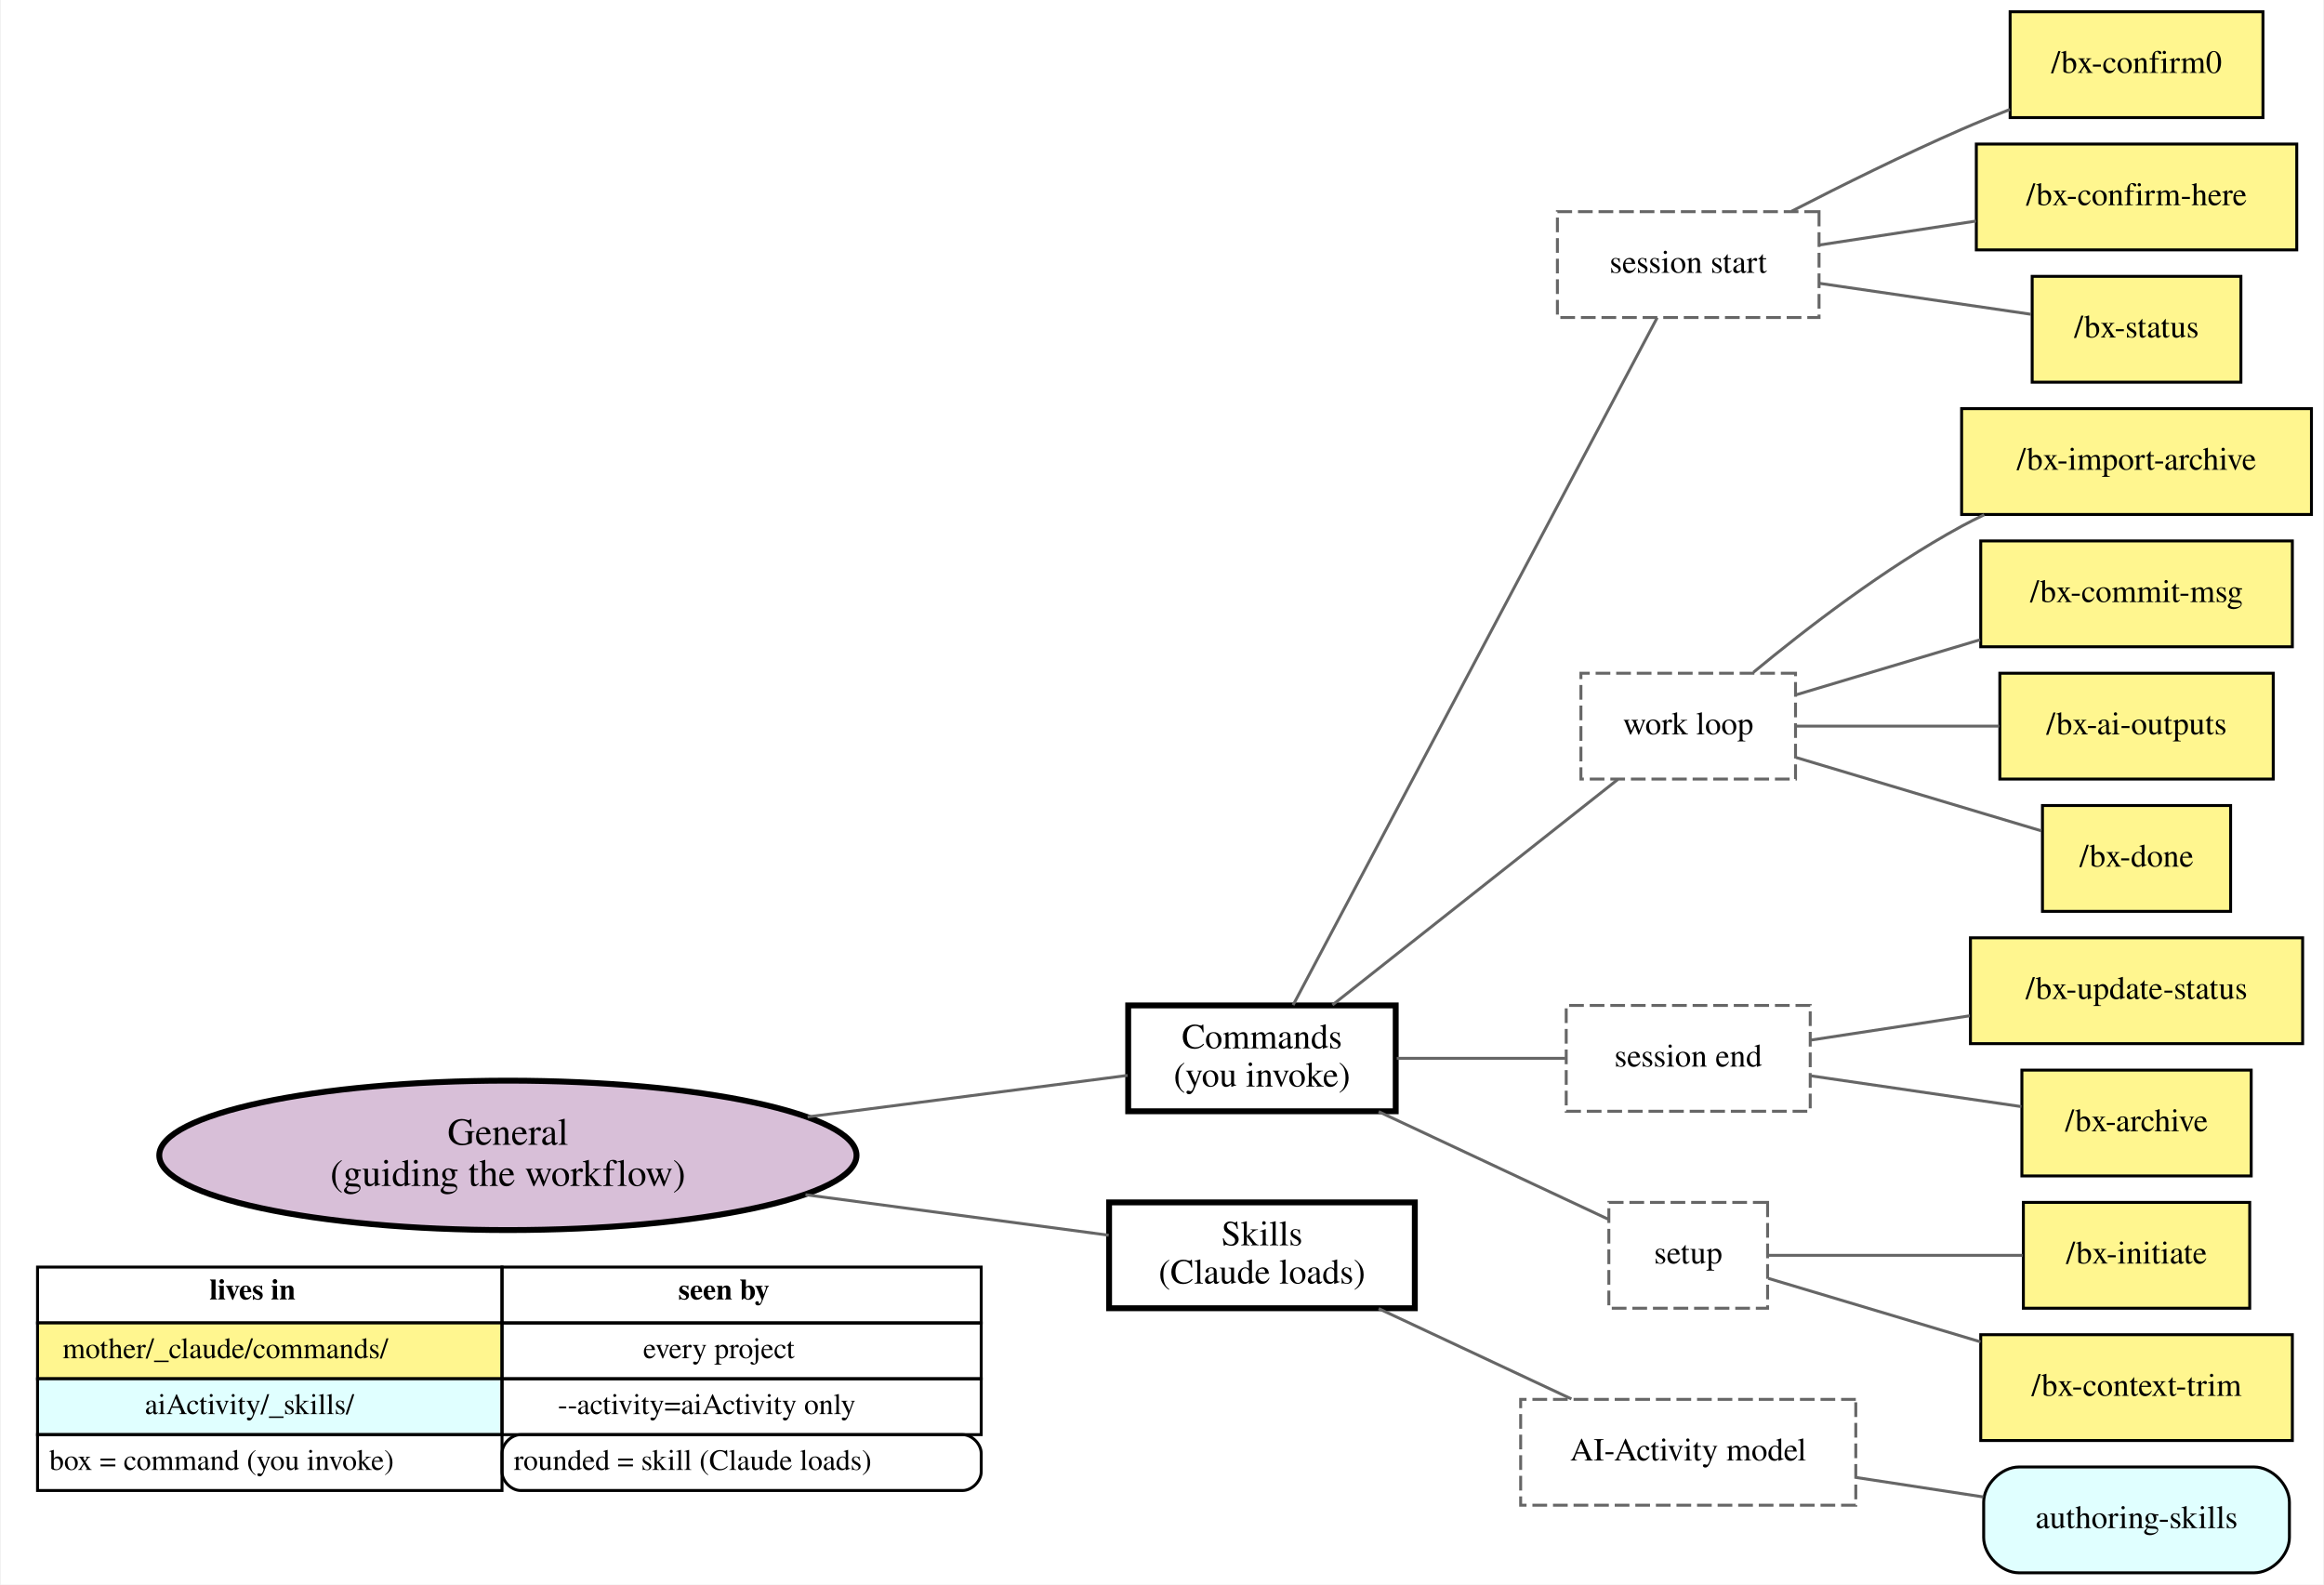
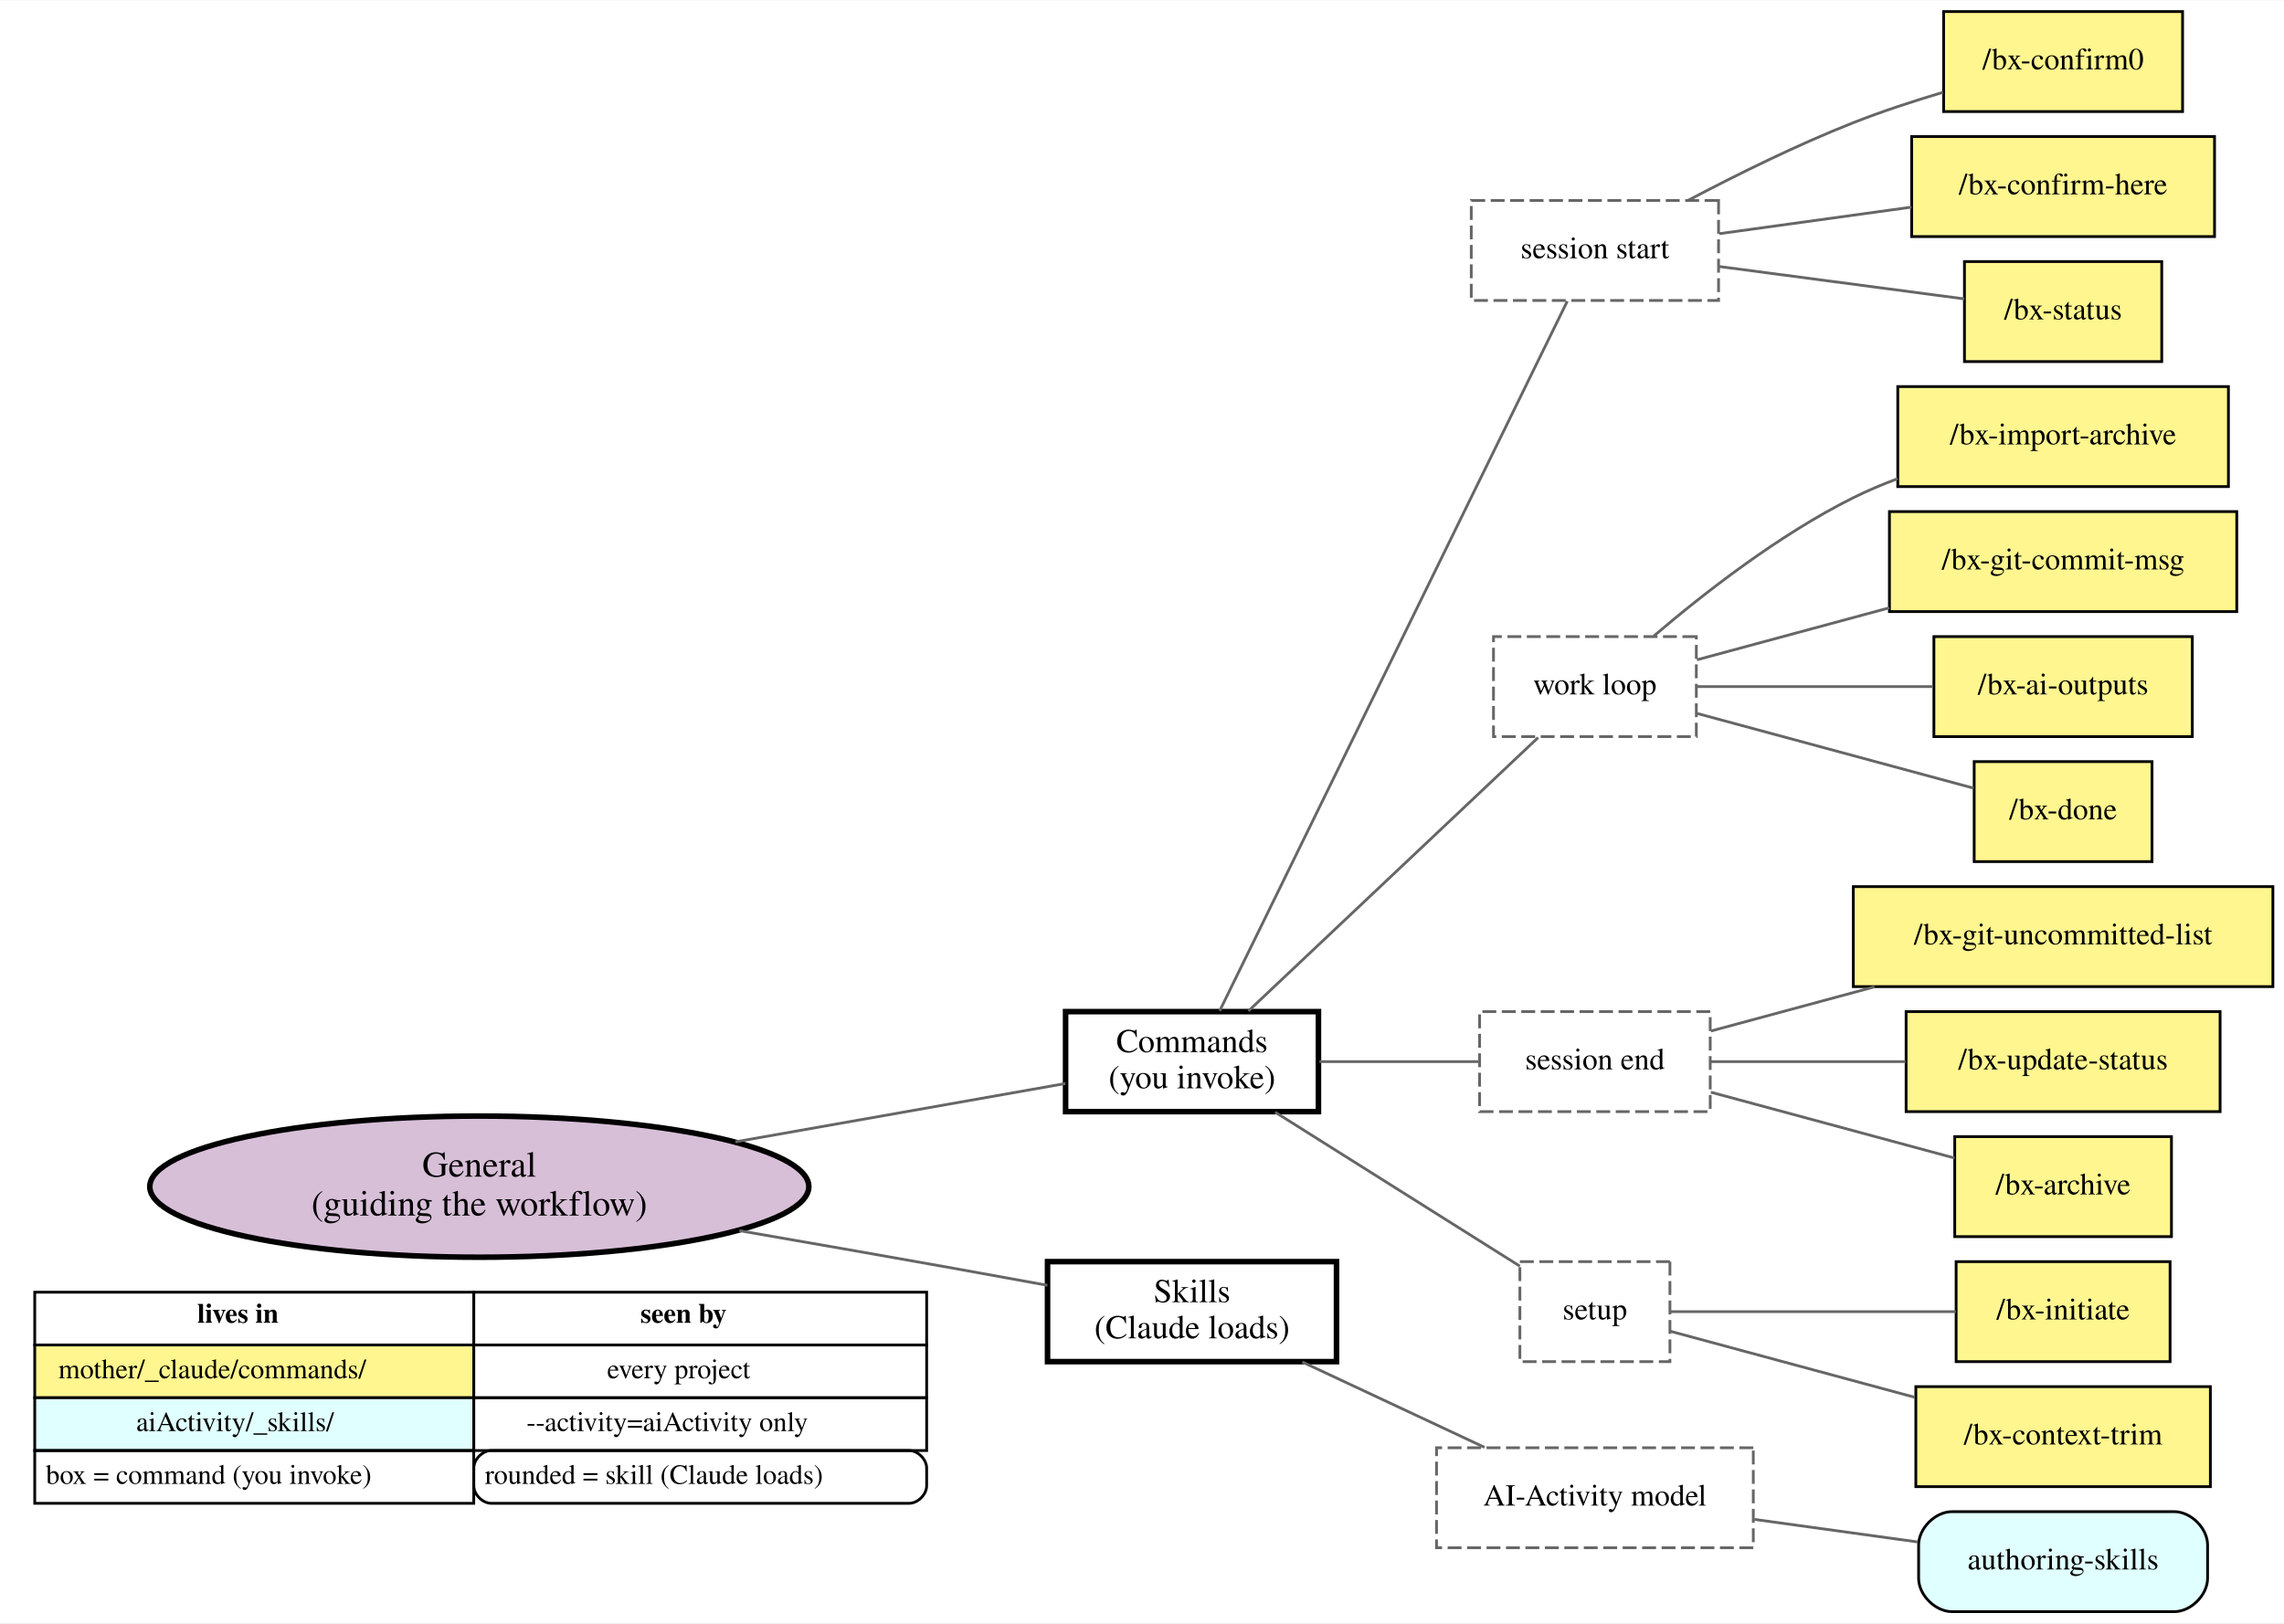
- <svg xmlns="http://www.w3.org/2000/svg" width="792pt" height="540pt" viewBox="0 0 790.00 539.00">
-   <g id="graph0" class="graph" transform="scale(1 1) rotate(0) translate(4 535)">
-     <polygon fill="white" stroke="transparent" points="-4,4 -4,-535 786,-535 786,4 -4,4" />
+ <svg xmlns="http://www.w3.org/2000/svg" width="792pt" height="563pt" viewBox="0 0 822.00 584.00">
+   <g id="graph0" class="graph" transform="scale(1 1) rotate(0) translate(4 580)">
+     <polygon fill="white" stroke="transparent" points="-4,4 -4,-580 818,-580 818,4 -4,4" />
    <g id="node1" class="node">
-       <ellipse fill="thistle" stroke="black" stroke-width="2" cx="168.5" cy="-142" rx="118.59" ry="25.41" />
-       <text text-anchor="middle" x="168.5" y="-145.6" font-family="Times,serif" font-size="13.00">General</text>
-       <text text-anchor="middle" x="168.5" y="-131.6" font-family="Times,serif" font-size="13.00">(guiding the workflow)</text>
+       <ellipse fill="thistle" stroke="black" stroke-width="2" cx="168.5" cy="-153" rx="118.59" ry="25.41" />
+       <text text-anchor="middle" x="168.5" y="-156.6" font-family="Times,serif" font-size="13.00">General</text>
+       <text text-anchor="middle" x="168.5" y="-142.6" font-family="Times,serif" font-size="13.00">(guiding the workflow)</text>
    </g>
    <g id="node2" class="node">
-       <polygon fill="none" stroke="black" stroke-width="2" points="470.5,-193 379.5,-193 379.5,-157 470.5,-157 470.5,-193" />
-       <text text-anchor="middle" x="425" y="-178.4" font-family="Times,serif" font-size="12.00">Commands</text>
-       <text text-anchor="middle" x="425" y="-165.4" font-family="Times,serif" font-size="12.00">(you invoke)</text>
+       <polygon fill="none" stroke="black" stroke-width="2" points="470.5,-216 379.5,-216 379.5,-180 470.5,-180 470.5,-216" />
+       <text text-anchor="middle" x="425" y="-201.4" font-family="Times,serif" font-size="12.00">Commands</text>
+       <text text-anchor="middle" x="425" y="-188.4" font-family="Times,serif" font-size="12.00">(you invoke)</text>
    </g>
    <g id="edge1" class="edge">
-       <path fill="none" stroke="#666666" d="M270.45,-155.09C308.2,-159.98 349.18,-165.3 379.3,-169.2" />
+       <path fill="none" stroke="#666666" d="M260.66,-169.12C301.03,-176.26 346.67,-184.33 379.43,-190.12" />
    </g>
    <g id="node3" class="node">
      <polygon fill="none" stroke="black" stroke-width="2" points="477,-126 373,-126 373,-90 477,-90 477,-126" />
      <text text-anchor="middle" x="425" y="-111.4" font-family="Times,serif" font-size="12.00">Skills</text>
      <text text-anchor="middle" x="425" y="-98.4" font-family="Times,serif" font-size="12.00">(Claude loads)</text>
    </g>
    <g id="edge2" class="edge">
-       <path fill="none" stroke="#666666" d="M269.72,-128.61C305.05,-123.89 343.3,-118.78 372.87,-114.83" />
+       <path fill="none" stroke="#666666" d="M262.12,-137.14C286.49,-132.92 312.74,-128.33 337,-124 348.64,-121.92 361.15,-119.65 372.95,-117.48" />
    </g>
-     <g id="node21" class="node">
-       <polygon fill="none" stroke="black" points="8.5,-85 8.5,-104 166.5,-104 166.5,-85 8.5,-85" />
-       <text text-anchor="start" x="67" y="-93" font-family="Times,serif" font-weight="bold" font-size="10.00">lives in</text>
-       <polygon fill="none" stroke="black" points="166.5,-85 166.5,-104 329.5,-104 329.5,-85 166.5,-85" />
-       <text text-anchor="start" x="226.5" y="-93" font-family="Times,serif" font-weight="bold" font-size="10.00">seen by</text>
-       <polygon fill="#fff68f" stroke="transparent" points="8.5,-66 8.5,-85 166.5,-85 166.5,-66 8.5,-66" />
-       <polygon fill="none" stroke="black" points="8.5,-66 8.5,-85 166.5,-85 166.5,-66 8.5,-66" />
-       <text text-anchor="start" x="17" y="-73" font-family="Times,serif" font-size="10.00">mother/_claude/commands/</text>
-       <polygon fill="none" stroke="black" points="166.5,-66 166.5,-85 329.5,-85 329.5,-66 166.5,-66" />
-       <text text-anchor="start" x="214.5" y="-73" font-family="Times,serif" font-size="10.00">every project</text>
-       <polygon fill="lightcyan" stroke="transparent" points="8.5,-47 8.5,-66 166.5,-66 166.5,-47 8.5,-47" />
-       <polygon fill="none" stroke="black" points="8.5,-47 8.5,-66 166.5,-66 166.5,-47 8.5,-47" />
-       <text text-anchor="start" x="45" y="-54" font-family="Times,serif" font-size="10.00">aiActivity/_skills/</text>
-       <polygon fill="none" stroke="black" points="166.5,-47 166.5,-66 329.5,-66 329.5,-47 166.5,-47" />
-       <text text-anchor="start" x="185.5" y="-54" font-family="Times,serif" font-size="10.00">--activity=aiActivity only</text>
-       <polygon fill="none" stroke="black" points="8.5,-28 8.5,-47 166.5,-47 166.5,-28 8.5,-28" />
-       <text text-anchor="start" x="12.5" y="-35" font-family="Times,serif" font-size="10.00">box = command (you invoke)</text>
-       <path fill="none" stroke="black" d="M172.83,-28C172.83,-28 323.17,-28 323.17,-28 326.33,-28 329.5,-31.17 329.5,-34.33 329.5,-34.33 329.5,-40.67 329.5,-40.67 329.5,-43.83 326.33,-47 323.17,-47 323.17,-47 172.83,-47 172.83,-47 169.67,-47 166.5,-43.83 166.5,-40.67 166.5,-40.67 166.5,-34.33 166.5,-34.33 166.5,-31.17 169.67,-28 172.83,-28" />
-       <text text-anchor="start" x="170.5" y="-35" font-family="Times,serif" font-size="10.00">rounded = skill (Claude loads)</text>
+     <g id="node22" class="node">
+       <polygon fill="none" stroke="black" points="8.5,-96 8.5,-115 166.5,-115 166.5,-96 8.5,-96" />
+       <text text-anchor="start" x="67" y="-104" font-family="Times,serif" font-weight="bold" font-size="10.00">lives in</text>
+       <polygon fill="none" stroke="black" points="166.5,-96 166.5,-115 329.5,-115 329.5,-96 166.5,-96" />
+       <text text-anchor="start" x="226.5" y="-104" font-family="Times,serif" font-weight="bold" font-size="10.00">seen by</text>
+       <polygon fill="#fff68f" stroke="transparent" points="8.5,-77 8.5,-96 166.5,-96 166.5,-77 8.5,-77" />
+       <polygon fill="none" stroke="black" points="8.5,-77 8.5,-96 166.5,-96 166.5,-77 8.5,-77" />
+       <text text-anchor="start" x="17" y="-84" font-family="Times,serif" font-size="10.00">mother/_claude/commands/</text>
+       <polygon fill="none" stroke="black" points="166.5,-77 166.5,-96 329.5,-96 329.5,-77 166.5,-77" />
+       <text text-anchor="start" x="214.5" y="-84" font-family="Times,serif" font-size="10.00">every project</text>
+       <polygon fill="lightcyan" stroke="transparent" points="8.5,-58 8.5,-77 166.5,-77 166.5,-58 8.5,-58" />
+       <polygon fill="none" stroke="black" points="8.5,-58 8.5,-77 166.5,-77 166.5,-58 8.5,-58" />
+       <text text-anchor="start" x="45" y="-65" font-family="Times,serif" font-size="10.00">aiActivity/_skills/</text>
+       <polygon fill="none" stroke="black" points="166.5,-58 166.5,-77 329.5,-77 329.5,-58 166.5,-58" />
+       <text text-anchor="start" x="185.5" y="-65" font-family="Times,serif" font-size="10.00">--activity=aiActivity only</text>
+       <polygon fill="none" stroke="black" points="8.5,-39 8.5,-58 166.5,-58 166.5,-39 8.5,-39" />
+       <text text-anchor="start" x="12.5" y="-46" font-family="Times,serif" font-size="10.00">box = command (you invoke)</text>
+       <path fill="none" stroke="black" d="M172.83,-39C172.83,-39 323.17,-39 323.17,-39 326.33,-39 329.5,-42.17 329.5,-45.33 329.5,-45.33 329.5,-51.67 329.5,-51.67 329.5,-54.83 326.33,-58 323.17,-58 323.17,-58 172.83,-58 172.83,-58 169.67,-58 166.5,-54.83 166.5,-51.67 166.5,-51.67 166.5,-45.33 166.5,-45.33 166.5,-42.17 169.67,-39 172.83,-39" />
+       <text text-anchor="start" x="170.5" y="-46" font-family="Times,serif" font-size="10.00">rounded = skill (Claude loads)</text>
    </g>
    <g id="node4" class="node">
-       <polygon fill="none" stroke="#666666" stroke-dasharray="5,2" points="614.5,-463 525.5,-463 525.5,-427 614.5,-427 614.5,-463" />
-       <text text-anchor="middle" x="570" y="-442.2" font-family="Times,serif" font-size="11.00">session start</text>
+       <polygon fill="none" stroke="#666666" stroke-dasharray="5,2" points="614.5,-508 525.5,-508 525.5,-472 614.5,-472 614.5,-508" />
+       <text text-anchor="middle" x="570" y="-487.2" font-family="Times,serif" font-size="11.00">session start</text>
    </g>
    <g id="edge3" class="edge">
-       <path fill="none" stroke="#666666" d="M435.6,-193.13C461.66,-242.32 533.44,-377.85 559.44,-426.94" />
+       <path fill="none" stroke="#666666" d="M434.95,-216.27C460.63,-268.71 534.38,-419.31 560.06,-471.74" />
    </g>
    <g id="node8" class="node">
-       <polygon fill="none" stroke="#666666" stroke-dasharray="5,2" points="606.5,-306 533.5,-306 533.5,-270 606.5,-270 606.5,-306" />
-       <text text-anchor="middle" x="570" y="-285.2" font-family="Times,serif" font-size="11.00">work loop</text>
+       <polygon fill="none" stroke="#666666" stroke-dasharray="5,2" points="606.5,-351 533.5,-351 533.5,-315 606.5,-315 606.5,-351" />
+       <text text-anchor="middle" x="570" y="-330.2" font-family="Times,serif" font-size="11.00">work loop</text>
    </g>
    <g id="edge7" class="edge">
-       <path fill="none" stroke="#666666" d="M448.98,-193.16C475.66,-214.24 519.42,-248.82 546.08,-269.89" />
+       <path fill="none" stroke="#666666" d="M445.29,-216.21C472.58,-241.97 522.19,-288.81 549.56,-314.65" />
    </g>
    <g id="node13" class="node">
-       <polygon fill="none" stroke="#666666" stroke-dasharray="5,2" points="611.5,-193 528.5,-193 528.5,-157 611.5,-157 611.5,-193" />
-       <text text-anchor="middle" x="570" y="-172.2" font-family="Times,serif" font-size="11.00">session end</text>
+       <polygon fill="none" stroke="#666666" stroke-dasharray="5,2" points="611.5,-216 528.5,-216 528.5,-180 611.5,-180 611.5,-216" />
+       <text text-anchor="middle" x="570" y="-195.2" font-family="Times,serif" font-size="11.00">session end</text>
    </g>
    <g id="edge12" class="edge">
-       <path fill="none" stroke="#666666" d="M470.85,-175C489.2,-175 510.28,-175 528.19,-175" />
+       <path fill="none" stroke="#666666" d="M470.85,-198C489.2,-198 510.28,-198 528.19,-198" />
    </g>
-     <g id="node16" class="node">
+     <g id="node17" class="node">
      <polygon fill="none" stroke="#666666" stroke-dasharray="5,2" points="597,-126 543,-126 543,-90 597,-90 597,-126" />
      <text text-anchor="middle" x="570" y="-105.2" font-family="Times,serif" font-size="11.00">setup</text>
    </g>
-     <g id="edge15" class="edge">
-       <path fill="none" stroke="#666666" d="M464.7,-156.87C489.51,-145.24 521.06,-130.46 542.92,-120.22" />
+     <g id="edge16" class="edge">
+       <path fill="none" stroke="#666666" d="M454.94,-179.79C480.73,-163.56 518.13,-140.02 542.99,-124.37" />
    </g>
-     <g id="node19" class="node">
+     <g id="node20" class="node">
      <polygon fill="none" stroke="#666666" stroke-dasharray="5,2" points="627,-59 513,-59 513,-23 627,-23 627,-59" />
      <text text-anchor="middle" x="570" y="-38.2" font-family="Times,serif" font-size="11.00">AI-Activity model</text>
    </g>
-     <g id="edge18" class="edge">
+     <g id="edge19" class="edge">
      <path fill="none" stroke="#666666" d="M464.7,-89.87C485.05,-80.34 509.92,-68.68 530.27,-59.15" />
    </g>
    <g id="node5" class="node">
-       <polygon fill="#fff68f" stroke="black" points="765.5,-531 679.5,-531 679.5,-495 765.5,-495 765.5,-531" />
-       <text text-anchor="middle" x="722.5" y="-510.2" font-family="Times,serif" font-size="11.00">/bx-confirm0</text>
+       <polygon fill="#fff68f" stroke="black" points="781.5,-576 695.5,-576 695.5,-540 781.5,-540 781.5,-576" />
+       <text text-anchor="middle" x="738.5" y="-555.2" font-family="Times,serif" font-size="11.00">/bx-confirm0</text>
    </g>
    <g id="edge4" class="edge">
-       <path fill="none" stroke="#666666" d="M605.11,-463.12C622.28,-471.96 643.53,-482.5 663,-491 668.27,-493.3 673.87,-495.59 679.43,-497.78" />
+       <path fill="none" stroke="#666666" d="M603.57,-508.05C620.89,-517.19 642.73,-528.01 663,-536 673.29,-540.05 684.63,-543.77 695.29,-546.94" />
    </g>
    <g id="node6" class="node">
-       <polygon fill="#fff68f" stroke="black" points="777,-486 668,-486 668,-450 777,-450 777,-486" />
-       <text text-anchor="middle" x="722.5" y="-465.2" font-family="Times,serif" font-size="11.00">/bx-confirm-here</text>
+       <polygon fill="#fff68f" stroke="black" points="793,-531 684,-531 684,-495 793,-495 793,-531" />
+       <text text-anchor="middle" x="738.5" y="-510.2" font-family="Times,serif" font-size="11.00">/bx-confirm-here</text>
    </g>
    <g id="edge5" class="edge">
-       <path fill="none" stroke="#666666" d="M614.53,-451.65C631.2,-454.2 650.41,-457.14 667.91,-459.81" />
+       <path fill="none" stroke="#666666" d="M614.75,-496.04C635.94,-498.97 661.59,-502.51 683.94,-505.6" />
    </g>
    <g id="node7" class="node">
-       <polygon fill="#fff68f" stroke="black" points="758,-441 687,-441 687,-405 758,-405 758,-441" />
-       <text text-anchor="middle" x="722.5" y="-420.2" font-family="Times,serif" font-size="11.00">/bx-status</text>
+       <polygon fill="#fff68f" stroke="black" points="774,-486 703,-486 703,-450 774,-450 774,-486" />
+       <text text-anchor="middle" x="738.5" y="-465.2" font-family="Times,serif" font-size="11.00">/bx-status</text>
    </g>
    <g id="edge6" class="edge">
-       <path fill="none" stroke="#666666" d="M614.53,-438.64C637.45,-435.29 665.17,-431.23 686.65,-428.09" />
+       <path fill="none" stroke="#666666" d="M614.75,-484.22C642.3,-480.58 677.38,-475.94 702.97,-472.56" />
    </g>
    <g id="node9" class="node">
-       <polygon fill="#fff68f" stroke="black" points="782,-396 663,-396 663,-360 782,-360 782,-396" />
-       <text text-anchor="middle" x="722.5" y="-375.2" font-family="Times,serif" font-size="11.00">/bx-import-archive</text>
+       <polygon fill="#fff68f" stroke="black" points="798,-441 679,-441 679,-405 798,-405 798,-441" />
+       <text text-anchor="middle" x="738.5" y="-420.2" font-family="Times,serif" font-size="11.00">/bx-import-archive</text>
    </g>
    <g id="edge8" class="edge">
-       <path fill="none" stroke="#666666" d="M592.16,-306.3C610.1,-321.15 637,-341.86 663,-356 665.48,-357.35 668.06,-358.65 670.69,-359.9" />
+       <path fill="none" stroke="#666666" d="M591.18,-351.19C608.97,-366.38 636.15,-387.64 663,-401 668.07,-403.52 673.48,-405.81 678.99,-407.87" />
    </g>
    <g id="node10" class="node">
-       <polygon fill="#fff68f" stroke="black" points="775.5,-351 669.5,-351 669.5,-315 775.5,-315 775.5,-351" />
-       <text text-anchor="middle" x="722.5" y="-330.2" font-family="Times,serif" font-size="11.00">/bx-commit-msg</text>
+       <polygon fill="#fff68f" stroke="black" points="801,-396 676,-396 676,-360 801,-360 801,-396" />
+       <text text-anchor="middle" x="738.5" y="-375.2" font-family="Times,serif" font-size="11.00">/bx-git-commit-msg</text>
    </g>
    <g id="edge9" class="edge">
-       <path fill="none" stroke="#666666" d="M606.67,-298.66C625.35,-304.25 648.6,-311.2 669.27,-317.38" />
+       <path fill="none" stroke="#666666" d="M606.72,-342.65C626.88,-348.1 652.64,-355.06 675.95,-361.36" />
    </g>
    <g id="node11" class="node">
-       <polygon fill="#fff68f" stroke="black" points="769,-306 676,-306 676,-270 769,-270 769,-306" />
-       <text text-anchor="middle" x="722.5" y="-285.2" font-family="Times,serif" font-size="11.00">/bx-ai-outputs</text>
+       <polygon fill="#fff68f" stroke="black" points="785,-351 692,-351 692,-315 785,-315 785,-351" />
+       <text text-anchor="middle" x="738.5" y="-330.2" font-family="Times,serif" font-size="11.00">/bx-ai-outputs</text>
    </g>
    <g id="edge10" class="edge">
-       <path fill="none" stroke="#666666" d="M606.67,-288C627.35,-288 653.62,-288 675.81,-288" />
+       <path fill="none" stroke="#666666" d="M606.72,-333C631.56,-333 664.9,-333 691.7,-333" />
    </g>
    <g id="node12" class="node">
-       <polygon fill="#fff68f" stroke="black" points="754.5,-261 690.5,-261 690.5,-225 754.5,-225 754.5,-261" />
-       <text text-anchor="middle" x="722.5" y="-240.2" font-family="Times,serif" font-size="11.00">/bx-done</text>
+       <polygon fill="#fff68f" stroke="black" points="770.5,-306 706.5,-306 706.5,-270 770.5,-270 770.5,-306" />
+       <text text-anchor="middle" x="738.5" y="-285.2" font-family="Times,serif" font-size="11.00">/bx-done</text>
    </g>
    <g id="edge11" class="edge">
-       <path fill="none" stroke="#666666" d="M606.67,-277.34C632.05,-269.75 665.83,-259.65 690.17,-252.37" />
+       <path fill="none" stroke="#666666" d="M606.72,-323.35C636.34,-315.34 678.04,-304.07 706.32,-296.43" />
    </g>
    <g id="node14" class="node">
-       <polygon fill="#fff68f" stroke="black" points="779,-216 666,-216 666,-180 779,-180 779,-216" />
-       <text text-anchor="middle" x="722.5" y="-195.2" font-family="Times,serif" font-size="11.00">/bx-update-status</text>
+       <polygon fill="#fff68f" stroke="black" points="814,-261 663,-261 663,-225 814,-225 814,-261" />
+       <text text-anchor="middle" x="738.5" y="-240.2" font-family="Times,serif" font-size="11.00">/bx-git-uncommitted-list</text>
    </g>
    <g id="edge13" class="edge">
-       <path fill="none" stroke="#666666" d="M611.73,-181.22C628.35,-183.77 647.85,-186.74 665.77,-189.48" />
+       <path fill="none" stroke="#666666" d="M611.73,-209.01C629.44,-213.8 650.67,-219.53 670.6,-224.92" />
    </g>
    <g id="node15" class="node">
-       <polygon fill="#fff68f" stroke="black" points="761.5,-171 683.5,-171 683.5,-135 761.5,-135 761.5,-171" />
-       <text text-anchor="middle" x="722.5" y="-150.2" font-family="Times,serif" font-size="11.00">/bx-archive</text>
+       <polygon fill="#fff68f" stroke="black" points="795,-216 682,-216 682,-180 795,-180 795,-216" />
+       <text text-anchor="middle" x="738.5" y="-195.2" font-family="Times,serif" font-size="11.00">/bx-update-status</text>
    </g>
    <g id="edge14" class="edge">
-       <path fill="none" stroke="#666666" d="M611.73,-169.05C634.01,-165.79 661.46,-161.78 683.33,-158.58" />
+       <path fill="none" stroke="#666666" d="M611.73,-198C632.81,-198 658.87,-198 681.79,-198" />
    </g>
-     <g id="node17" class="node">
-       <polygon fill="#fff68f" stroke="black" points="761,-126 684,-126 684,-90 761,-90 761,-126" />
-       <text text-anchor="middle" x="722.5" y="-105.2" font-family="Times,serif" font-size="11.00">/bx-initiate</text>
+     <g id="node16" class="node">
+       <polygon fill="#fff68f" stroke="black" points="777.5,-171 699.5,-171 699.5,-135 777.5,-135 777.5,-171" />
+       <text text-anchor="middle" x="738.5" y="-150.2" font-family="Times,serif" font-size="11.00">/bx-archive</text>
    </g>
-     <g id="edge16" class="edge">
-       <path fill="none" stroke="#666666" d="M597.22,-108C621.13,-108 656.76,-108 683.74,-108" />
+     <g id="edge15" class="edge">
+       <path fill="none" stroke="#666666" d="M611.73,-186.99C638.49,-179.76 673.27,-170.36 699.47,-163.28" />
    </g>
    <g id="node18" class="node">
-       <polygon fill="#fff68f" stroke="black" points="775.5,-81 669.5,-81 669.5,-45 775.5,-45 775.5,-81" />
-       <text text-anchor="middle" x="722.5" y="-60.2" font-family="Times,serif" font-size="11.00">/bx-context-trim</text>
+       <polygon fill="#fff68f" stroke="black" points="777,-126 700,-126 700,-90 777,-90 777,-126" />
+       <text text-anchor="middle" x="738.5" y="-105.2" font-family="Times,serif" font-size="11.00">/bx-initiate</text>
    </g>
    <g id="edge17" class="edge">
-       <path fill="none" stroke="#666666" d="M597.22,-100.16C617.09,-94.22 645.05,-85.86 669.42,-78.57" />
+       <path fill="none" stroke="#666666" d="M597.02,-108C624.64,-108 668.55,-108 699.93,-108" />
    </g>
-     <g id="node20" class="node">
-       <path fill="lightcyan" stroke="black" d="M762.5,-36C762.5,-36 682.5,-36 682.5,-36 676.5,-36 670.5,-30 670.5,-24 670.5,-24 670.5,-12 670.5,-12 670.5,-6 676.5,0 682.5,0 682.5,0 762.5,0 762.5,0 768.5,0 774.5,-6 774.5,-12 774.5,-12 774.5,-24 774.5,-24 774.5,-30 768.5,-36 762.5,-36" />
-       <text text-anchor="middle" x="722.5" y="-15.2" font-family="Times,serif" font-size="11.00">authoring-skills</text>
+     <g id="node19" class="node">
+       <polygon fill="#fff68f" stroke="black" points="791.5,-81 685.5,-81 685.5,-45 791.5,-45 791.5,-81" />
+       <text text-anchor="middle" x="738.5" y="-60.2" font-family="Times,serif" font-size="11.00">/bx-context-trim</text>
    </g>
-     <g id="edge19" class="edge">
-       <path fill="none" stroke="#666666" d="M627.04,-32.44C641.25,-30.26 656.43,-27.94 670.38,-25.81" />
+     <g id="edge18" class="edge">
+       <path fill="none" stroke="#666666" d="M597.02,-100.97C620.52,-94.62 655.83,-85.07 685.16,-77.15" />
+     </g>
+     <g id="node21" class="node">
+       <path fill="lightcyan" stroke="black" d="M778.5,-36C778.5,-36 698.5,-36 698.5,-36 692.5,-36 686.5,-30 686.5,-24 686.5,-24 686.5,-12 686.5,-12 686.5,-6 692.5,0 698.5,0 698.5,0 778.5,0 778.5,0 784.5,0 790.5,-6 790.5,-12 790.5,-12 790.5,-24 790.5,-24 790.5,-30 784.5,-36 778.5,-36" />
+       <text text-anchor="middle" x="738.5" y="-15.2" font-family="Times,serif" font-size="11.00">authoring-skills</text>
+     </g>
+     <g id="edge20" class="edge">
+       <path fill="none" stroke="#666666" d="M627.37,-33.21C646.43,-30.58 667.59,-27.66 686.23,-25.08" />
    </g>
  </g>
</svg>
